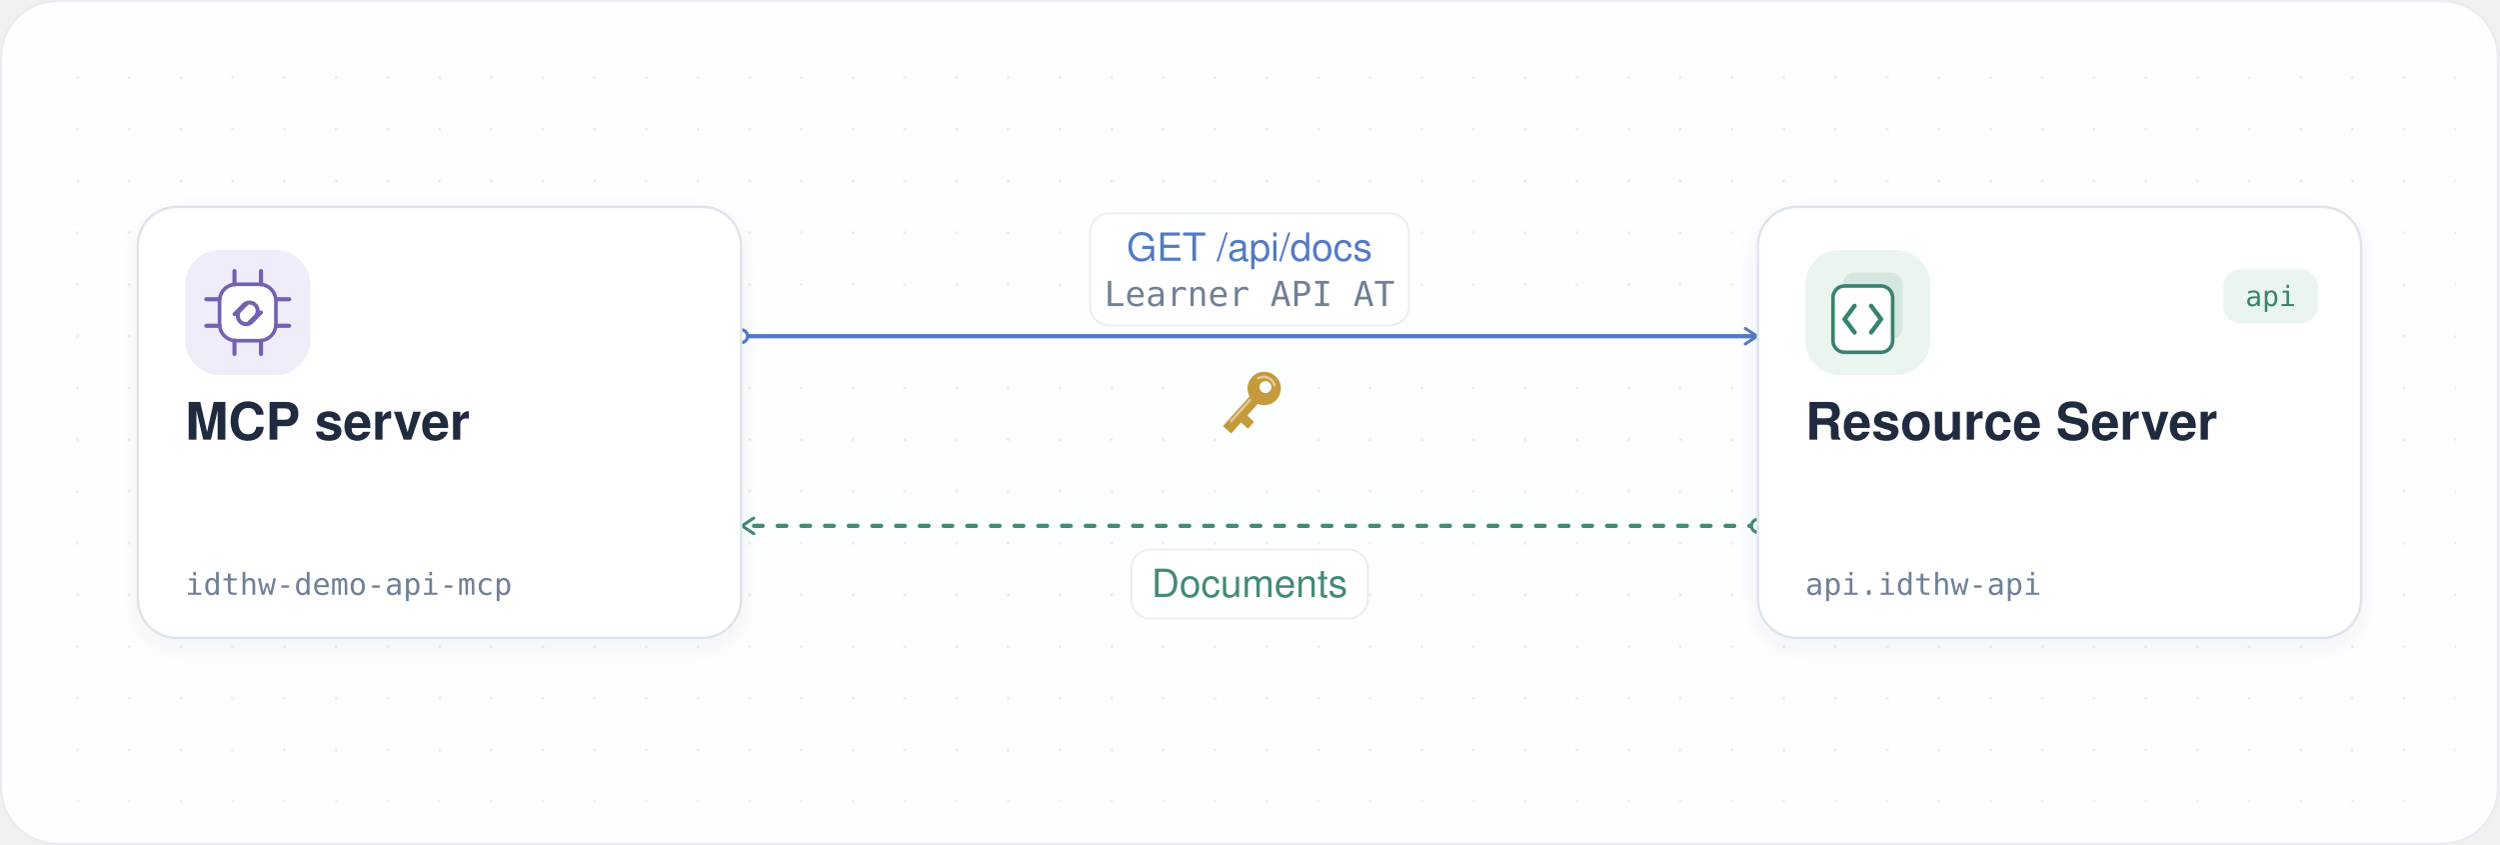
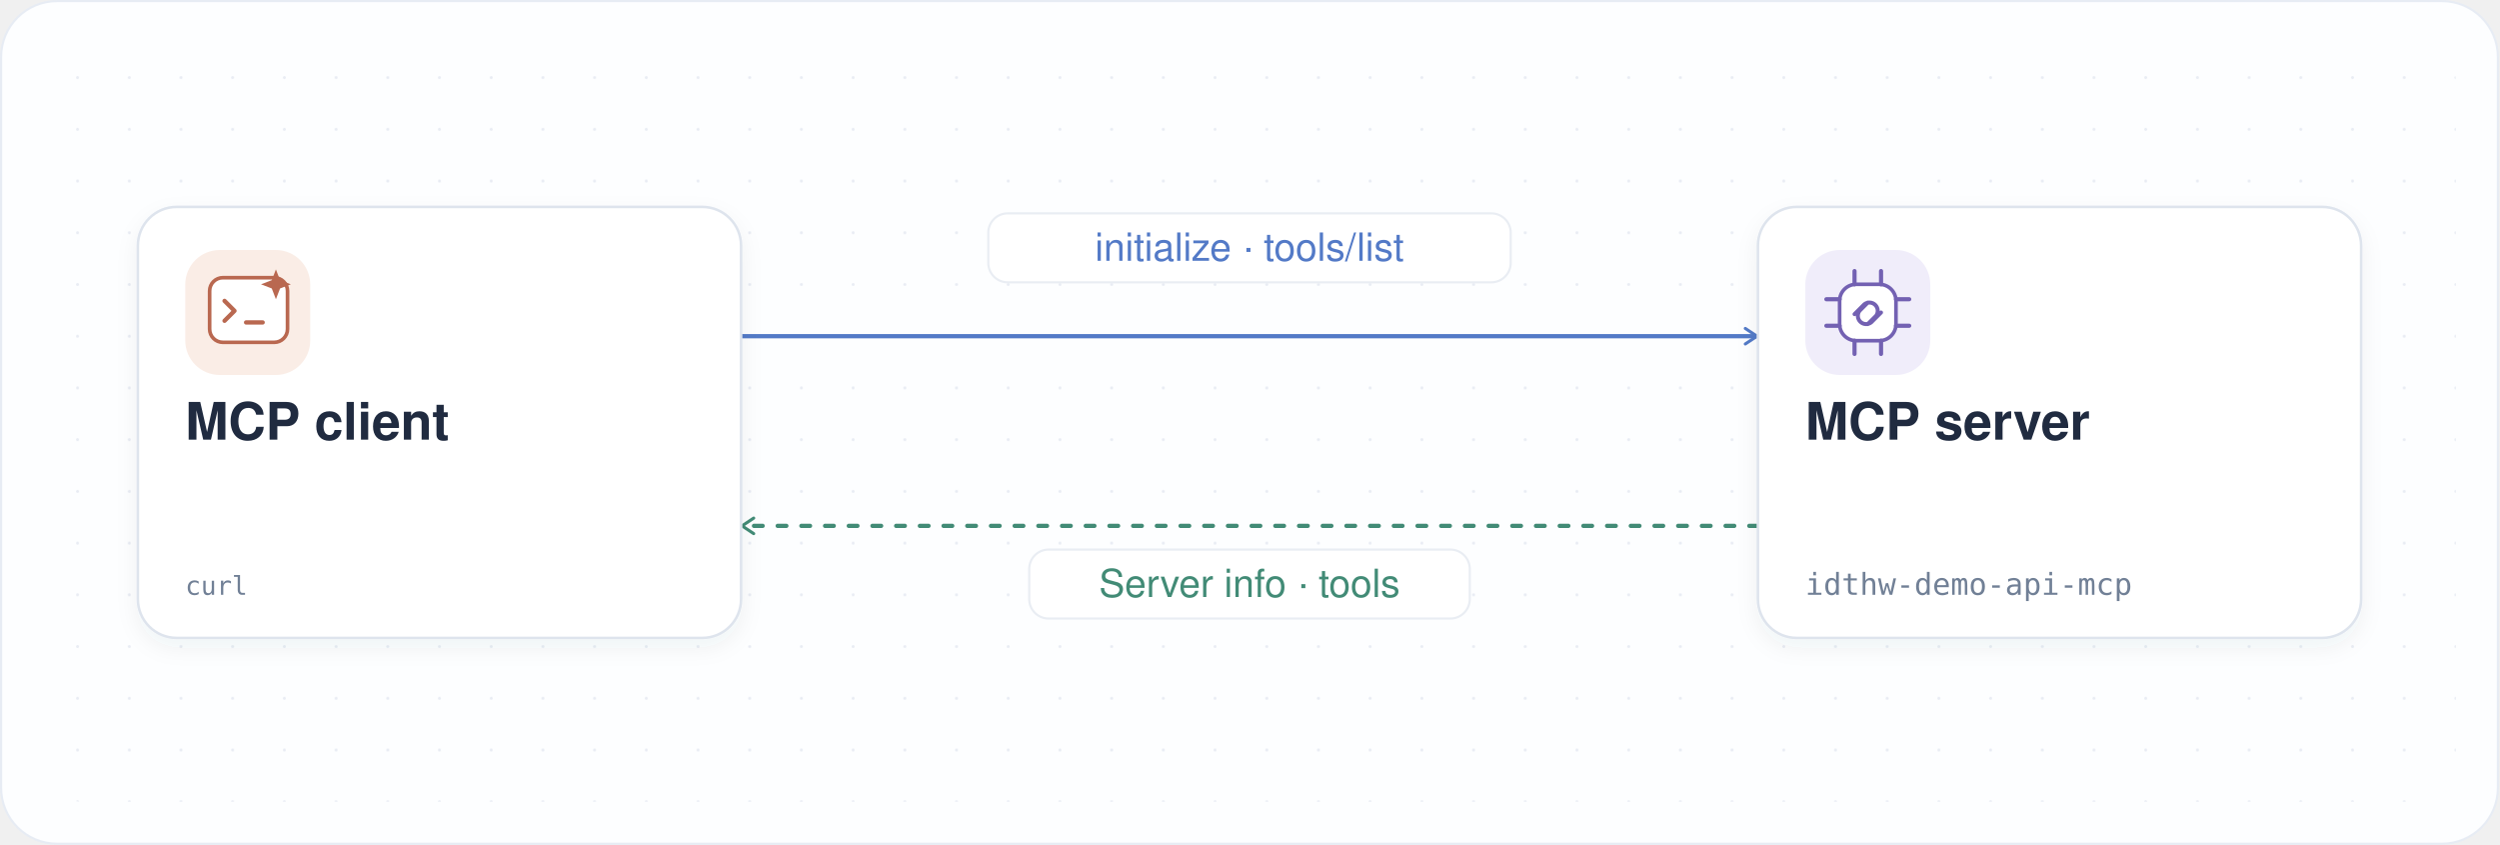
<svg xmlns="http://www.w3.org/2000/svg" width="1160" height="392" viewBox="0 0 1160 392" role="img" aria-labelledby="title desc">
  <defs>
    <marker id="arrow-blue" viewBox="0 0 10 10" refX="8.5" refY="5" markerWidth="9" markerHeight="9" markerUnits="userSpaceOnUse" orient="auto">
      <path d="m2 1 6 4-6 4" fill="none" stroke="#537AC7" stroke-width="1.6" stroke-linecap="round" stroke-linejoin="round" />
    </marker>
    <marker id="arrow-green" viewBox="0 0 10 10" refX="8.5" refY="5" markerWidth="9" markerHeight="9" markerUnits="userSpaceOnUse" orient="auto">
      <path d="m2 1 6 4-6 4" fill="none" stroke="#428B76" stroke-width="1.6" stroke-linecap="round" stroke-linejoin="round" />
    </marker>
    <marker id="arrow-red" viewBox="0 0 10 10" refX="8.5" refY="5" markerWidth="9" markerHeight="9" markerUnits="userSpaceOnUse" orient="auto">
      <path d="m2 1 6 4-6 4" fill="none" stroke="#C46864" stroke-width="1.6" stroke-linecap="round" stroke-linejoin="round" />
    </marker>
    <marker id="arrow-gray" viewBox="0 0 10 10" refX="8.5" refY="5" markerWidth="9" markerHeight="9" markerUnits="userSpaceOnUse" orient="auto">
      <path d="m2 1 6 4-6 4" fill="none" stroke="#8B96AA" stroke-width="1.6" stroke-linecap="round" stroke-linejoin="round" />
    </marker>
    <marker id="arrow-purple" viewBox="0 0 10 10" refX="8.5" refY="5" markerWidth="9" markerHeight="9" markerUnits="userSpaceOnUse" orient="auto">
      <path d="m2 1 6 4-6 4" fill="none" stroke="#8770B1" stroke-width="1.6" stroke-linecap="round" stroke-linejoin="round" />
    </marker>
    <g id="access-token-key" transform="rotate(42 22 22)">
      <path d="M19 15h6v12h5v5h-5v8h-6Z" fill="currentColor" />
      <circle cx="22" cy="10" r="9" fill="currentColor" />
      <circle cx="22" cy="9" r="3.2" fill="white" />
      <path d="M16 8a6 6 0 0 1 9-3M20.5 20v15" fill="none" stroke="white" stroke-opacity=".48" stroke-width="1.4" stroke-linecap="round" />
    </g>
    <filter id="card-shadow" x="-12%" y="-18%" width="124%" height="148%">
      <feDropShadow dx="0" dy="4" stdDeviation="5" flood-color="#253B68" flood-opacity=".055" />
    </filter>
    <pattern id="grid" width="24" height="24" patternUnits="userSpaceOnUse">
      <circle cx="12" cy="12" r=".7" fill="#C9D2E2" opacity=".38" />
    </pattern>
  </defs>
  <rect x=".5" y=".5" width="1159" height="391" rx="26" fill="#FDFEFF" stroke="#E7ECF4" />
  <rect x="20" y="20" width="1120" height="352" rx="18" fill="url(#grid)" />
  <g font-family="Avenir Next, Avenir, Segoe UI, Helvetica, Arial, sans-serif">
-     <path d="M344 156 L816 156" fill="none" stroke="#537AC7" stroke-width="2" stroke-linecap="round" stroke-linejoin="round" marker-end="url(#arrow-blue)" />
-     <circle cx="344" cy="156" r="3" fill="white" stroke="#537AC7" stroke-width="1.5" />
-     <path d="M816 244 L344 244" fill="none" stroke="#428B76" stroke-width="2" stroke-linecap="round" stroke-linejoin="round" stroke-dasharray="4 7" marker-end="url(#arrow-green)" />
-     <circle cx="816" cy="244" r="3" fill="white" stroke="#428B76" stroke-width="1.5" />
-     <g data-component="mcp">
-       <rect x="64" y="96" width="280" height="200" rx="18" fill="white" stroke="#DEE4ED" stroke-width="1.2" filter="url(#card-shadow)" />
-       <rect x="86" y="116" width="58" height="58" rx="16" fill="#F0EDFA" />
-       <g transform="translate(95 125) scale(0.7692308)" color="#7361B2">
+     <path d="M344 156 L816 156" fill="none" stroke="#537AC7" stroke-width="2" stroke-linecap="round" marker-end="url(#arrow-blue)" />
+     <path d="M816 244 L344 244" fill="none" stroke="#428B76" stroke-width="2" stroke-linecap="round" marker-end="url(#arrow-green)" stroke-dasharray="4 7" />
+     <g data-component="client" transform="translate(16 -544)">
+       <rect x="48" y="640" width="280" height="200" rx="18" fill="white" stroke="#DEE4ED" stroke-width="1.2" filter="url(#card-shadow)" />
+       <rect x="70" y="660" width="58" height="58" rx="16" fill="#FAEDE6" />
+       <g transform="translate(79 669) scale(0.7692308)" color="#B96850">
+         <rect x="3" y="5" width="47" height="39" rx="8" fill="white" stroke="currentColor" stroke-width="2.2" />
+         <path d="m12 19 6 6-6 6m13 1h10" fill="none" stroke="currentColor" stroke-width="2.6" stroke-linecap="round" stroke-linejoin="round" />
+         <path d="m43 0 2.5 6.5L52 9l-6.5 2.5L43 18l-2.5-6.5L34 9l6.5-2.5Z" fill="currentColor" />
+       </g>
+       <text x="70" y="748" fill="#202B40" font-size="24" font-weight="600" text-anchor="start">MCP client</text>
+       <text x="70" y="820" fill="#718096" font-size="12" font-weight="500" text-anchor="start" font-family="Menlo, Consolas, monospace">curl</text>
+     </g>
+     <g data-component="mcp" transform="translate(-432 -544)">
+       <rect x="1248" y="640" width="280" height="200" rx="18" fill="white" stroke="#DEE4ED" stroke-width="1.2" filter="url(#card-shadow)" />
+       <rect x="1270" y="660" width="58" height="58" rx="16" fill="#F0EDFA" />
+       <g transform="translate(1279 669) scale(0.7692308)" color="#7361B2">
        <rect x="9" y="9" width="34" height="34" rx="10" fill="white" stroke="currentColor" stroke-width="2.2" />
        <path d="M18 1v8m16-8v8M18 43v8m16-8v8M1 18h8m-8 16h8m34-16h8m-8 16h8" stroke="currentColor" stroke-width="2.5" stroke-linecap="round" />
        <path d="m18 27 6-6a5 5 0 0 1 7 7l-5 5m8-7-6 6a5 5 0 0 1-7-7l5-5" fill="none" stroke="currentColor" stroke-width="2.4" stroke-linecap="round" />
      </g>
-       <text x="86" y="204" fill="#202B40" font-size="24" font-weight="600" text-anchor="start">MCP server</text>
-       <text x="86" y="276" fill="#718096" font-size="14" font-weight="500" text-anchor="start" font-family="Menlo, Consolas, monospace">idthw-demo-api-mcp</text>
+       <text x="1270" y="748" fill="#202B40" font-size="24" font-weight="600" text-anchor="start">MCP server</text>
+       <text x="1270" y="820" fill="#718096" font-size="14" font-weight="500" text-anchor="start" font-family="Menlo, Consolas, monospace">idthw-demo-api-mcp</text>
    </g>
-     <g data-component="api">
-       <rect x="816" y="96" width="280" height="200" rx="18" fill="white" stroke="#DEE4ED" stroke-width="1.2" filter="url(#card-shadow)" />
-       <rect x="838" y="116" width="58" height="58" rx="16" fill="#EAF5EF" />
-       <g transform="translate(847 125) scale(0.7692308)" color="#38836F">
-         <rect x="11" y="2" width="36" height="40" rx="7" fill="currentColor" opacity=".12" />
-         <rect x="5" y="10" width="36" height="40" rx="7" fill="white" stroke="currentColor" stroke-width="2.2" />
-         <path d="m18 22-6 8 6 8m10-16 6 8-6 8" fill="none" stroke="currentColor" stroke-width="2.7" stroke-linecap="round" stroke-linejoin="round" />
-       </g>
-       <rect x="1032" y="125" width="44" height="25" rx="8" fill="#EAF5EF" />
-       <text x="1054" y="142" fill="#38836F" font-size="13" font-weight="500" text-anchor="middle" font-family="Menlo, Consolas, monospace">api</text>
-       <text x="838" y="204" fill="#202B40" font-size="24" font-weight="600" text-anchor="start">Resource Server</text>
-       <text x="838" y="276" fill="#718096" font-size="14" font-weight="500" text-anchor="start" font-family="Menlo, Consolas, monospace">api.idthw-api</text>
-     </g>
-     <g>
-       <rect x="505.99" y="99" width="148.02" height="52" rx="9" fill="#FFFFFF" stroke="#E9EDF3" stroke-width=".9" />
-       <text x="580" y="121" fill="#537AC7" font-size="18" font-weight="500" text-anchor="middle">GET /api/docs</text>
-       <text x="580" y="142" fill="#718096" font-size="16" font-weight="500" text-anchor="middle" font-family="Menlo, Consolas, monospace">Learner API AT</text>
-     </g>
-     <g data-token-kind="access" aria-label="Learner API access token">
-       <circle cx="580" cy="188" r="20" fill="#FDFEFF" />
-       <use href="#access-token-key" transform="translate(561 169) scale(.86)" color="#C49A3C" />
-     </g>
-     <g>
-       <rect x="525.07" y="255" width="109.86" height="32" rx="9" fill="#FFFFFF" stroke="#E9EDF3" stroke-width=".9" />
-       <text x="580" y="277" fill="#428B76" font-size="18" font-weight="500" text-anchor="middle">Documents</text>
-     </g>
+     <rect x="458.75" y="99" width="242.5" height="32" rx="9" fill="white" stroke="#E9EDF3" />
+     <text x="580" y="121" fill="#537AC7" font-size="18" font-weight="500" text-anchor="middle">initialize · tools/list</text>
+     <rect x="477.75" y="255" width="204.5" height="32" rx="9" fill="white" stroke="#E9EDF3" />
+     <text x="580" y="277" fill="#428B76" font-size="18" font-weight="500" text-anchor="middle">Server info · tools</text>
  </g>
</svg>
